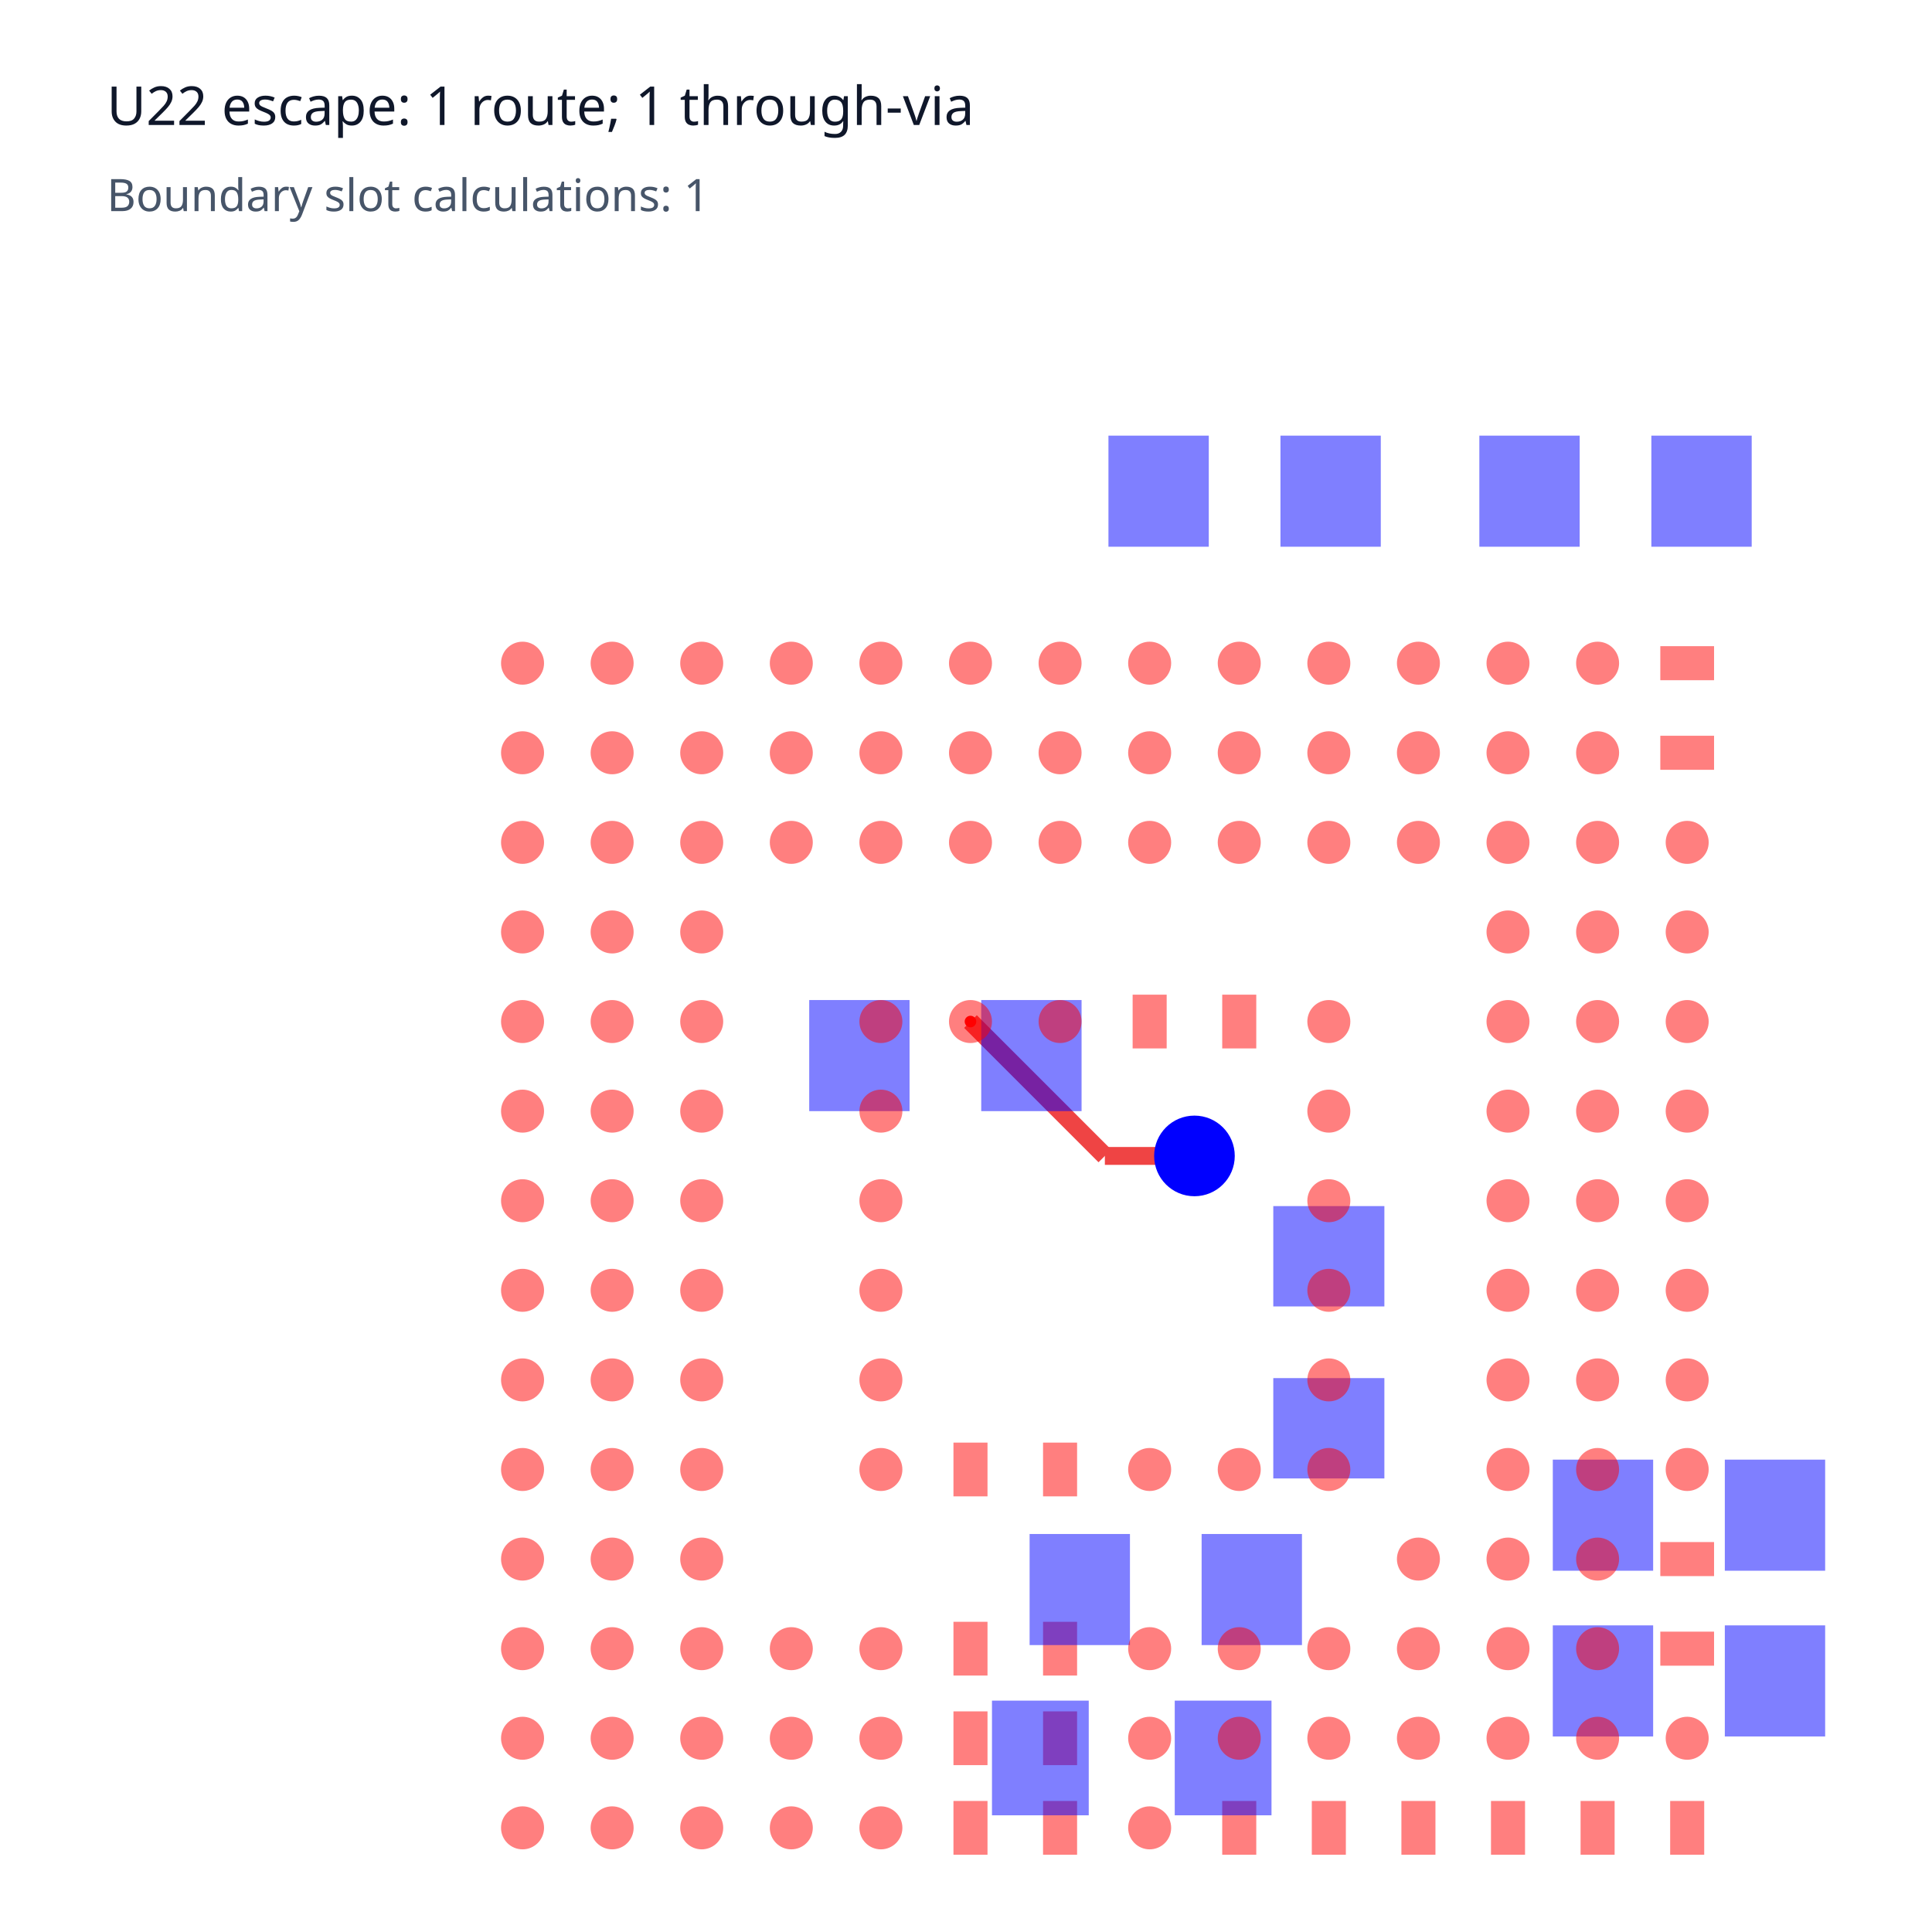
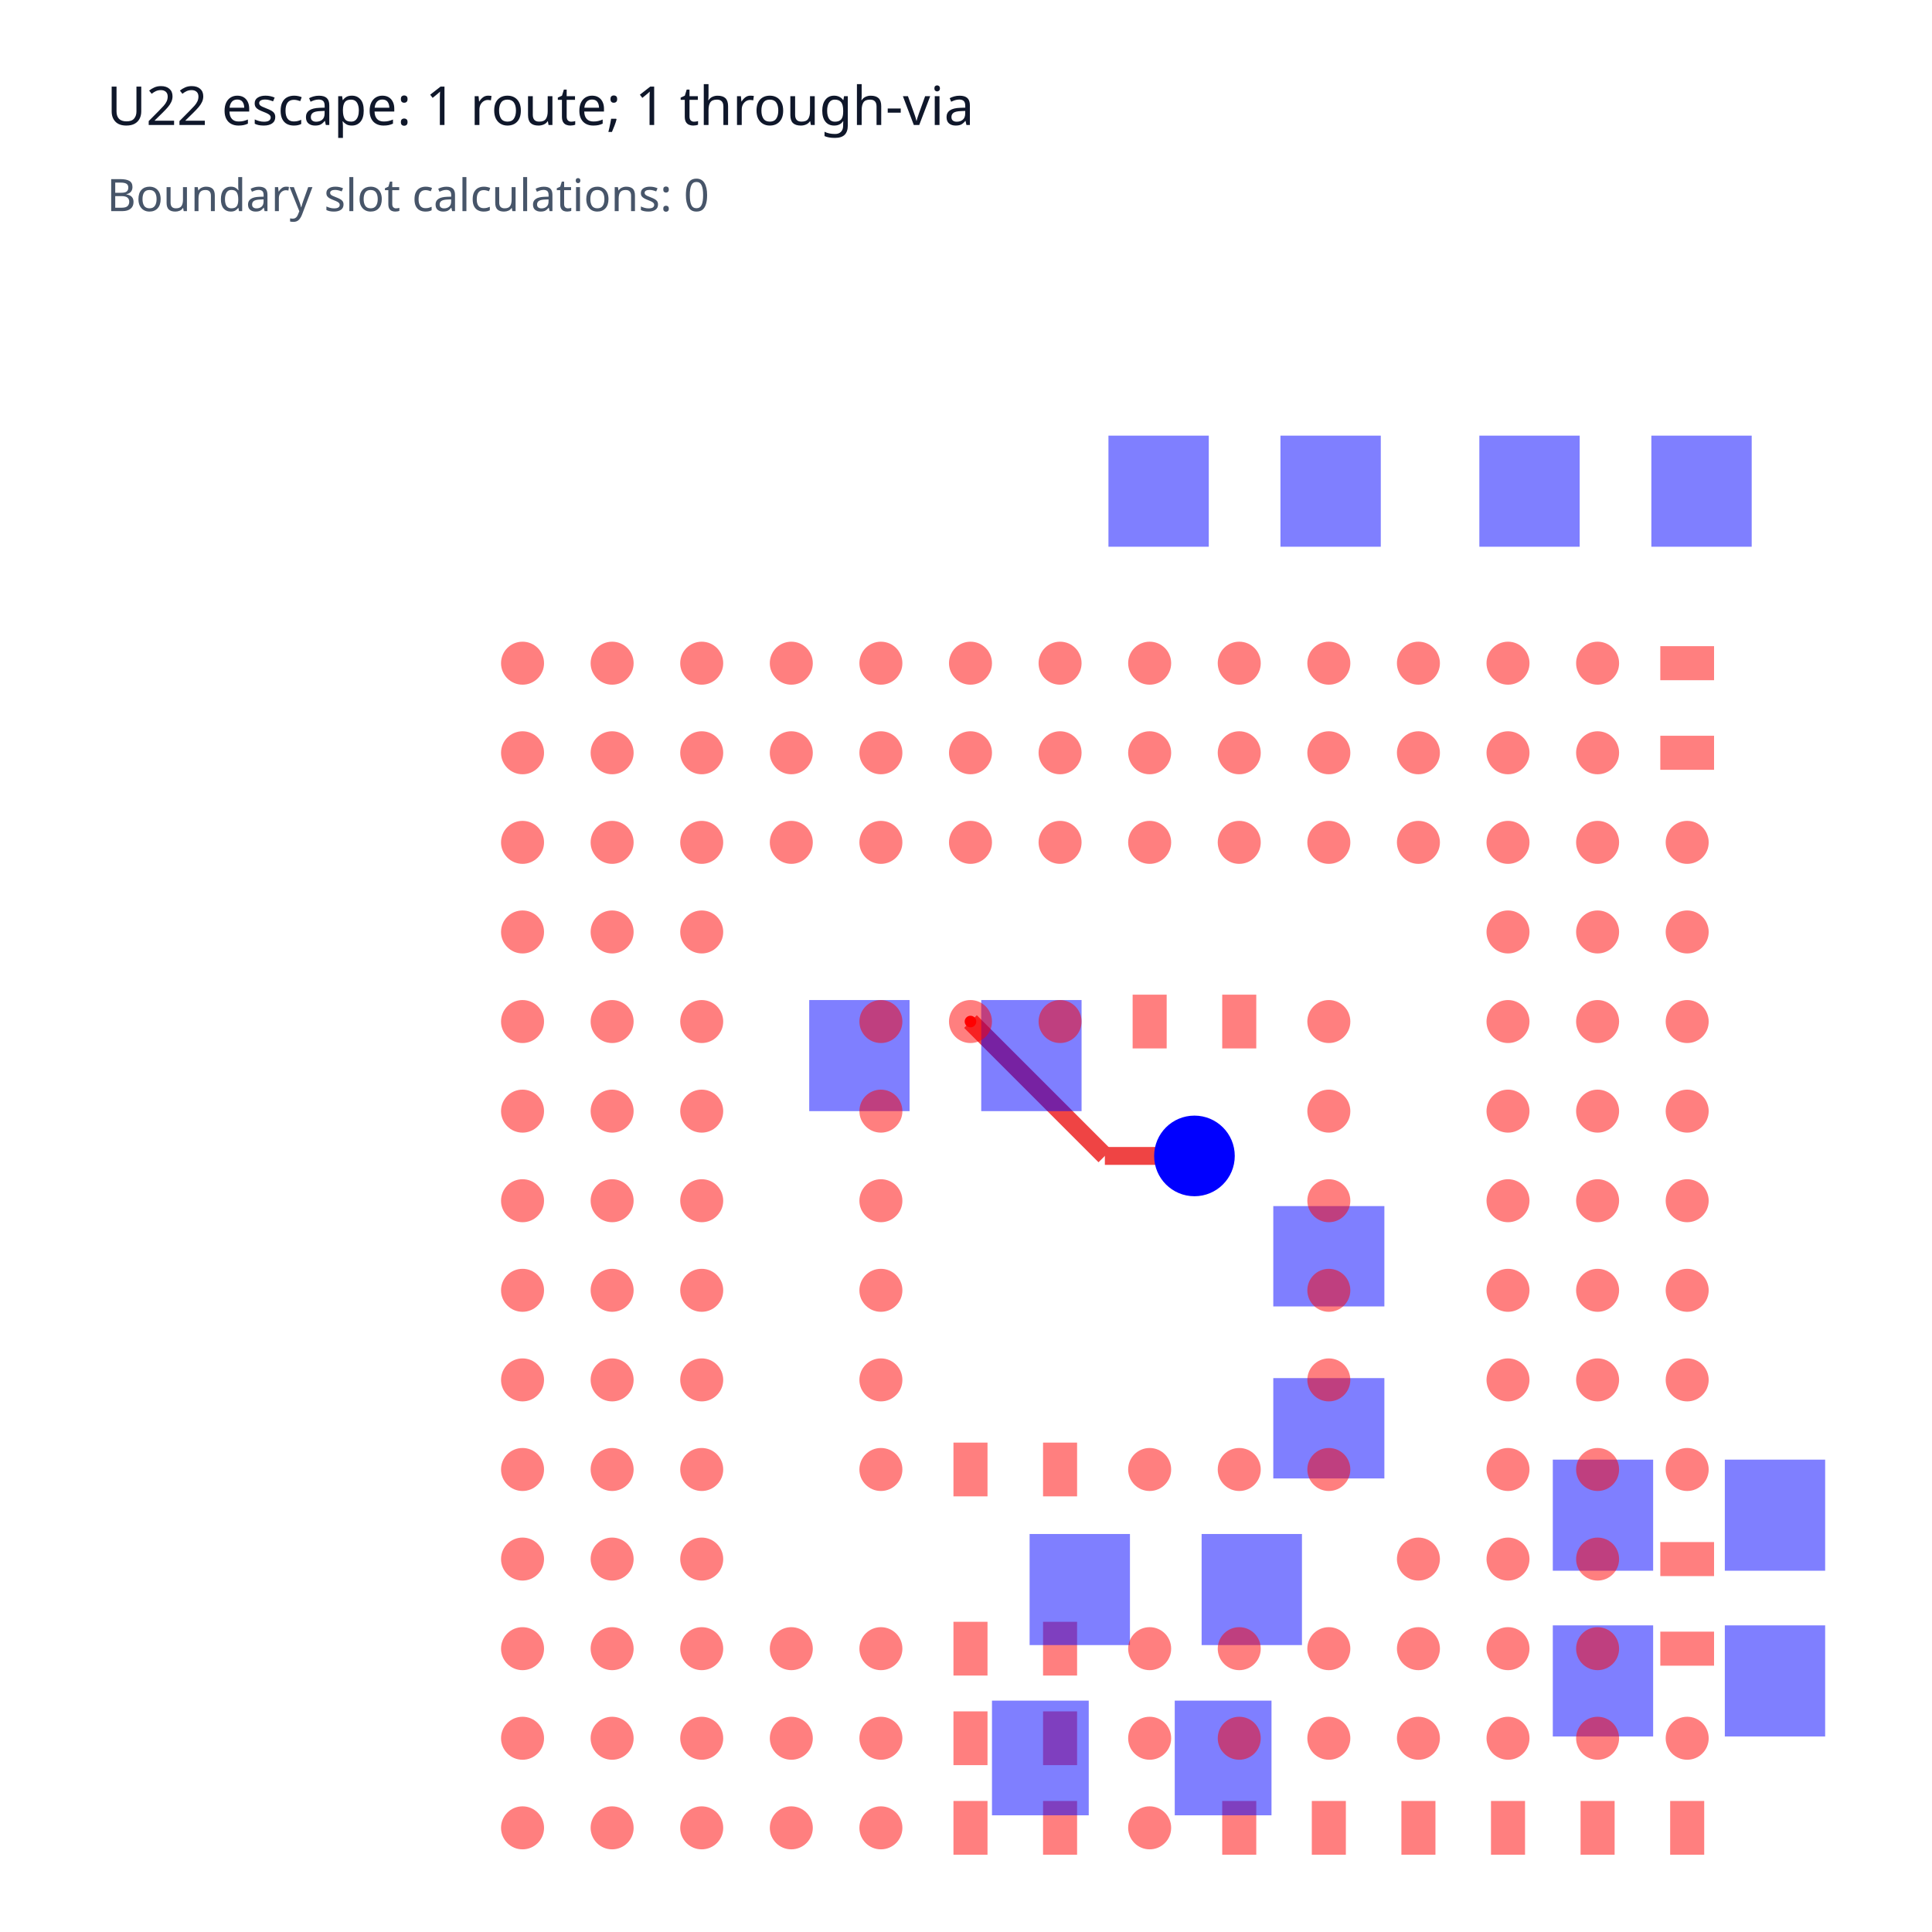
<svg xmlns="http://www.w3.org/2000/svg" width="1000" height="1000" viewBox="0 0 1000 1000">
  <rect width="100%" height="100%" fill="white" />
  <g>
    <polyline data-points="0.48999999999875865,15.829999999999984 1.2399999999987585,15.079999999999984" data-type="line" data-label="" points="502.319,528.75 571.875,598.306" fill="none" stroke="#ef4444" stroke-linejoin="round" stroke-width="9.274" />
  </g>
  <g>
    <polyline data-points="1.2399999999987585,15.079999999999984 1.7399999999987577,15.079999999999984" data-type="line" data-label="" points="571.875,598.306 618.246,598.306" fill="none" stroke="#ef4444" stroke-linejoin="round" stroke-width="9.274" />
  </g>
  <g>
    <rect data-type="rect" data-label="top" data-x="4.4899999999987585" data-y="11.329999999999984" data-ccw-rotation-degrees="180" x="864.476" y="932.177" width="17.621" height="27.823" fill="rgba(255,0,0,0.5)" stroke="black" stroke-width="0.011" transform="rotate(180 873.2863 946.0887)" />
  </g>
  <g>
    <rect data-type="rect" data-label="top" data-x="3.989999999998758" data-y="11.329999999999984" data-ccw-rotation-degrees="180" x="818.105" y="932.177" width="17.621" height="27.823" fill="rgba(255,0,0,0.5)" stroke="black" stroke-width="0.011" transform="rotate(180 826.9153 946.0887)" />
  </g>
  <g>
    <rect data-type="rect" data-label="top" data-x="3.489999999998758" data-y="11.329999999999984" data-ccw-rotation-degrees="180" x="771.734" y="932.177" width="17.621" height="27.823" fill="rgba(255,0,0,0.5)" stroke="black" stroke-width="0.011" transform="rotate(180 780.5444 946.0887)" />
  </g>
  <g>
    <rect data-type="rect" data-label="top" data-x="2.989999999998758" data-y="11.329999999999984" data-ccw-rotation-degrees="180" x="725.363" y="932.177" width="17.621" height="27.823" fill="rgba(255,0,0,0.5)" stroke="black" stroke-width="0.011" transform="rotate(180 734.1734 946.0887)" />
  </g>
  <g>
    <rect data-type="rect" data-label="top" data-x="2.489999999998758" data-y="11.329999999999984" data-ccw-rotation-degrees="180" x="678.992" y="932.177" width="17.621" height="27.823" fill="rgba(255,0,0,0.5)" stroke="black" stroke-width="0.011" transform="rotate(180 687.8024 946.0887)" />
  </g>
  <g>
    <rect data-type="rect" data-label="top" data-x="1.989999999998758" data-y="11.329999999999984" data-ccw-rotation-degrees="180" x="632.621" y="932.177" width="17.621" height="27.823" fill="rgba(255,0,0,0.5)" stroke="black" stroke-width="0.011" transform="rotate(180 641.4315 946.0887)" />
  </g>
  <g>
    <rect data-type="rect" data-label="top" data-x="0.9899999999987581" data-y="11.329999999999984" data-ccw-rotation-degrees="180" x="539.879" y="932.177" width="17.621" height="27.823" fill="rgba(255,0,0,0.5)" stroke="black" stroke-width="0.011" transform="rotate(180 548.6895 946.0887)" />
  </g>
  <g>
    <rect data-type="rect" data-label="top" data-x="0.4899999999987581" data-y="11.329999999999984" data-ccw-rotation-degrees="180" x="493.508" y="932.177" width="17.621" height="27.823" fill="rgba(255,0,0,0.5)" stroke="black" stroke-width="0.011" transform="rotate(180 502.3185 946.0887)" />
  </g>
  <g>
    <rect data-type="rect" data-label="top" data-x="0.9899999999987582" data-y="11.829999999999984" data-ccw-rotation-degrees="180" x="539.879" y="885.806" width="17.621" height="27.823" fill="rgba(255,0,0,0.5)" stroke="black" stroke-width="0.011" transform="rotate(180 548.6895 899.7177)" />
  </g>
  <g>
    <rect data-type="rect" data-label="top" data-x="0.4899999999987582" data-y="11.829999999999984" data-ccw-rotation-degrees="180" x="493.508" y="885.806" width="17.621" height="27.823" fill="rgba(255,0,0,0.5)" stroke="black" stroke-width="0.011" transform="rotate(180 502.3185 899.7177)" />
  </g>
  <g>
    <rect data-type="rect" data-label="top" data-x="4.4899999999987585" data-y="12.329999999999984" data-ccw-rotation-degrees="180" x="859.375" y="844.536" width="27.823" height="17.621" fill="rgba(255,0,0,0.5)" stroke="black" stroke-width="0.011" transform="rotate(180 873.2863 853.3468)" />
  </g>
  <g>
    <rect data-type="rect" data-label="top" data-x="0.9899999999987583" data-y="12.329999999999984" data-ccw-rotation-degrees="180" x="539.879" y="839.435" width="17.621" height="27.823" fill="rgba(255,0,0,0.5)" stroke="black" stroke-width="0.011" transform="rotate(180 548.6895 853.3468)" />
  </g>
  <g>
    <rect data-type="rect" data-label="top" data-x="0.4899999999987583" data-y="12.329999999999984" data-ccw-rotation-degrees="180" x="493.508" y="839.435" width="17.621" height="27.823" fill="rgba(255,0,0,0.5)" stroke="black" stroke-width="0.011" transform="rotate(180 502.3185 853.3468)" />
  </g>
  <g>
    <rect data-type="rect" data-label="top" data-x="4.4899999999987585" data-y="12.829999999999984" data-ccw-rotation-degrees="180" x="859.375" y="798.165" width="27.823" height="17.621" fill="rgba(255,0,0,0.5)" stroke="black" stroke-width="0.011" transform="rotate(180 873.2863 806.9758)" />
  </g>
  <g>
    <rect data-type="rect" data-label="top" data-x="0.9899999999987583" data-y="13.329999999999984" data-ccw-rotation-degrees="180" x="539.879" y="746.694" width="17.621" height="27.823" fill="rgba(255,0,0,0.5)" stroke="black" stroke-width="0.011" transform="rotate(180 548.6895 760.6048)" />
  </g>
  <g>
    <rect data-type="rect" data-label="top" data-x="0.48999999999875843" data-y="13.329999999999984" data-ccw-rotation-degrees="180" x="493.508" y="746.694" width="17.621" height="27.823" fill="rgba(255,0,0,0.5)" stroke="black" stroke-width="0.011" transform="rotate(180 502.3185 760.6048)" />
  </g>
  <g>
    <rect data-type="rect" data-label="top" data-x="1.9899999999987585" data-y="15.829999999999984" data-ccw-rotation-degrees="180" x="632.621" y="514.839" width="17.621" height="27.823" fill="rgba(255,0,0,0.5)" stroke="black" stroke-width="0.011" transform="rotate(180 641.4315 528.75)" />
  </g>
  <g>
    <rect data-type="rect" data-label="top" data-x="1.4899999999987588" data-y="15.829999999999984" data-ccw-rotation-degrees="180" x="586.25" y="514.839" width="17.621" height="27.823" fill="rgba(255,0,0,0.5)" stroke="black" stroke-width="0.011" transform="rotate(180 595.0605 528.75)" />
  </g>
  <g>
    <rect data-type="rect" data-label="top" data-x="4.4899999999987585" data-y="17.329999999999984" data-ccw-rotation-degrees="180" x="859.375" y="380.827" width="27.823" height="17.621" fill="rgba(255,0,0,0.5)" stroke="black" stroke-width="0.011" transform="rotate(180 873.2863 389.6371)" />
  </g>
  <g>
    <rect data-type="rect" data-label="top" data-x="4.4899999999987585" data-y="17.829999999999984" data-ccw-rotation-degrees="180" x="859.375" y="334.456" width="27.823" height="17.621" fill="rgba(255,0,0,0.5)" stroke="black" stroke-width="0.011" transform="rotate(180 873.2863 343.2661)" />
  </g>
  <g>
    <rect data-type="rect" data-label="bottom" data-x="2.4899999999987585" data-y="14.519999999999992" x="659.052" y="624.274" width="57.5" height="51.935" fill="rgba(0,0,255,0.5)" stroke="black" stroke-width="0.011" />
  </g>
  <g>
    <rect data-type="rect" data-label="bottom source_trace_0" data-x="2.4899999999987585" data-y="13.559999999999992" x="659.052" y="713.306" width="57.5" height="51.935" fill="rgba(0,0,255,0.5)" stroke="black" stroke-width="0.011" />
  </g>
  <g>
    <rect data-type="rect" data-label="bottom" data-x="4.97999999999875" data-y="13.074999999999989" x="892.762" y="755.504" width="51.935" height="57.5" fill="rgba(0,0,255,0.5)" stroke="black" stroke-width="0.011" />
  </g>
  <g>
    <rect data-type="rect" data-label="bottom" data-x="4.019999999998749" data-y="13.074999999999989" x="803.73" y="755.504" width="51.935" height="57.5" fill="rgba(0,0,255,0.5)" stroke="black" stroke-width="0.011" />
  </g>
  <g>
    <rect data-type="rect" data-label="bottom" data-x="4.569999999998753" data-y="18.789999999999992" x="854.738" y="225.484" width="51.935" height="57.5" fill="rgba(0,0,255,0.5)" stroke="black" stroke-width="0.011" />
  </g>
  <g>
    <rect data-type="rect" data-label="bottom source_trace_0" data-x="3.609999999998753" data-y="18.789999999999992" x="765.706" y="225.484" width="51.935" height="57.5" fill="rgba(0,0,255,0.5)" stroke="black" stroke-width="0.011" />
  </g>
  <g>
    <rect data-type="rect" data-label="bottom source_trace_0" data-x="0.8799999999987642" data-y="11.719999999999985" x="513.448" y="880.242" width="50.081" height="59.355" fill="rgba(0,0,255,0.5)" stroke="black" stroke-width="0.011" />
  </g>
  <g>
    <rect data-type="rect" data-label="bottom" data-x="1.8999999999987642" data-y="11.719999999999985" x="608.044" y="880.242" width="50.081" height="59.355" fill="rgba(0,0,255,0.5)" stroke="black" stroke-width="0.011" />
  </g>
  <g>
    <rect data-type="rect" data-label="bottom" data-x="1.5399999999987597" data-y="18.789999999999992" x="573.73" y="225.484" width="51.935" height="57.5" fill="rgba(0,0,255,0.5)" stroke="black" stroke-width="0.011" />
  </g>
  <g>
    <rect data-type="rect" data-label="bottom source_trace_0" data-x="2.4999999999987597" data-y="18.789999999999992" x="662.762" y="225.484" width="51.935" height="57.5" fill="rgba(0,0,255,0.5)" stroke="black" stroke-width="0.011" />
  </g>
  <g>
    <rect data-type="rect" data-label="bottom source_trace_0" data-x="1.099999999998762" data-y="12.659999999999982" x="532.923" y="793.992" width="51.935" height="57.5" fill="rgba(0,0,255,0.5)" stroke="black" stroke-width="0.011" />
  </g>
  <g>
    <rect data-type="rect" data-label="bottom" data-x="2.059999999998762" data-y="12.659999999999982" x="621.956" y="793.992" width="51.935" height="57.5" fill="rgba(0,0,255,0.5)" stroke="black" stroke-width="0.011" />
  </g>
  <g>
    <rect data-type="rect" data-label="bottom" data-x="4.019999999998749" data-y="12.149999999999991" x="803.73" y="841.29" width="51.935" height="57.5" fill="rgba(0,0,255,0.5)" stroke="black" stroke-width="0.011" />
  </g>
  <g>
    <rect data-type="rect" data-label="bottom" data-x="4.97999999999875" data-y="12.149999999999991" x="892.762" y="841.29" width="51.935" height="57.5" fill="rgba(0,0,255,0.5)" stroke="black" stroke-width="0.011" />
  </g>
  <g>
    <rect data-type="rect" data-label="bottom source_trace_0" data-x="-0.13000000000125622" data-y="15.639999999999986" x="418.851" y="517.621" width="51.935" height="57.5" fill="rgba(0,0,255,0.5)" stroke="black" stroke-width="0.011" />
  </g>
  <g>
    <rect data-type="rect" data-label="bottom" data-x="0.8299999999987437" data-y="15.639999999999986" x="507.883" y="517.621" width="51.935" height="57.5" fill="rgba(0,0,255,0.5)" stroke="black" stroke-width="0.011" />
  </g>
  <circle data-type="circle" data-label="" data-x="1.7399999999987577" data-y="15.079999999999984" cx="618.246" cy="598.306" r="20.867" fill="blue" stroke="none" stroke-width="0.011" />
  <circle data-type="circle" data-label="" data-x="1.489999999998758" data-y="11.329999999999984" cx="595.06" cy="946.089" r="11.129" fill="rgba(255,0,0,0.5)" stroke="black" stroke-width="0.011" />
  <circle data-type="circle" data-label="" data-x="-0.010000000001241904" data-y="11.329999999999984" cx="455.948" cy="946.089" r="11.129" fill="rgba(255,0,0,0.5)" stroke="black" stroke-width="0.011" />
  <circle data-type="circle" data-label="" data-x="-0.5100000000012419" data-y="11.329999999999984" cx="409.577" cy="946.089" r="11.129" fill="rgba(255,0,0,0.5)" stroke="black" stroke-width="0.011" />
  <circle data-type="circle" data-label="" data-x="-1.010000000001242" data-y="11.329999999999984" cx="363.206" cy="946.089" r="11.129" fill="rgba(255,0,0,0.5)" stroke="black" stroke-width="0.011" />
  <circle data-type="circle" data-label="" data-x="-1.510000000001242" data-y="11.329999999999984" cx="316.835" cy="946.089" r="11.129" fill="rgba(255,0,0,0.5)" stroke="black" stroke-width="0.011" />
  <circle data-type="circle" data-label="" data-x="-2.010000000001242" data-y="11.329999999999984" cx="270.464" cy="946.089" r="11.129" fill="rgba(255,0,0,0.5)" stroke="black" stroke-width="0.011" />
  <circle data-type="circle" data-label="" data-x="4.4899999999987585" data-y="11.829999999999984" cx="873.286" cy="899.718" r="11.129" fill="rgba(255,0,0,0.5)" stroke="black" stroke-width="0.011" />
  <circle data-type="circle" data-label="" data-x="3.989999999998758" data-y="11.829999999999984" cx="826.915" cy="899.718" r="11.129" fill="rgba(255,0,0,0.5)" stroke="black" stroke-width="0.011" />
  <circle data-type="circle" data-label="" data-x="3.489999999998758" data-y="11.829999999999984" cx="780.544" cy="899.718" r="11.129" fill="rgba(255,0,0,0.5)" stroke="black" stroke-width="0.011" />
  <circle data-type="circle" data-label="" data-x="2.989999999998758" data-y="11.829999999999984" cx="734.173" cy="899.718" r="11.129" fill="rgba(255,0,0,0.5)" stroke="black" stroke-width="0.011" />
  <circle data-type="circle" data-label="" data-x="2.489999999998758" data-y="11.829999999999984" cx="687.802" cy="899.718" r="11.129" fill="rgba(255,0,0,0.5)" stroke="black" stroke-width="0.011" />
  <circle data-type="circle" data-label="" data-x="1.989999999998758" data-y="11.829999999999984" cx="641.431" cy="899.718" r="11.129" fill="rgba(255,0,0,0.5)" stroke="black" stroke-width="0.011" />
  <circle data-type="circle" data-label="" data-x="1.489999999998758" data-y="11.829999999999984" cx="595.06" cy="899.718" r="11.129" fill="rgba(255,0,0,0.5)" stroke="black" stroke-width="0.011" />
  <circle data-type="circle" data-label="" data-x="-0.010000000001241904" data-y="11.829999999999984" cx="455.948" cy="899.718" r="11.129" fill="rgba(255,0,0,0.5)" stroke="black" stroke-width="0.011" />
  <circle data-type="circle" data-label="" data-x="-0.5100000000012419" data-y="11.829999999999984" cx="409.577" cy="899.718" r="11.129" fill="rgba(255,0,0,0.5)" stroke="black" stroke-width="0.011" />
  <circle data-type="circle" data-label="" data-x="-1.010000000001242" data-y="11.829999999999984" cx="363.206" cy="899.718" r="11.129" fill="rgba(255,0,0,0.5)" stroke="black" stroke-width="0.011" />
  <circle data-type="circle" data-label="" data-x="-1.510000000001242" data-y="11.829999999999984" cx="316.835" cy="899.718" r="11.129" fill="rgba(255,0,0,0.5)" stroke="black" stroke-width="0.011" />
  <circle data-type="circle" data-label="" data-x="-2.010000000001242" data-y="11.829999999999984" cx="270.464" cy="899.718" r="11.129" fill="rgba(255,0,0,0.5)" stroke="black" stroke-width="0.011" />
  <circle data-type="circle" data-label="" data-x="3.989999999998758" data-y="12.329999999999984" cx="826.915" cy="853.347" r="11.129" fill="rgba(255,0,0,0.5)" stroke="black" stroke-width="0.011" />
  <circle data-type="circle" data-label="" data-x="3.489999999998758" data-y="12.329999999999984" cx="780.544" cy="853.347" r="11.129" fill="rgba(255,0,0,0.5)" stroke="black" stroke-width="0.011" />
  <circle data-type="circle" data-label="" data-x="2.9899999999987585" data-y="12.329999999999984" cx="734.173" cy="853.347" r="11.129" fill="rgba(255,0,0,0.5)" stroke="black" stroke-width="0.011" />
  <circle data-type="circle" data-label="" data-x="2.4899999999987585" data-y="12.329999999999984" cx="687.802" cy="853.347" r="11.129" fill="rgba(255,0,0,0.5)" stroke="black" stroke-width="0.011" />
  <circle data-type="circle" data-label="" data-x="1.9899999999987583" data-y="12.329999999999984" cx="641.431" cy="853.347" r="11.129" fill="rgba(255,0,0,0.5)" stroke="black" stroke-width="0.011" />
  <circle data-type="circle" data-label="" data-x="1.4899999999987583" data-y="12.329999999999984" cx="595.06" cy="853.347" r="11.129" fill="rgba(255,0,0,0.5)" stroke="black" stroke-width="0.011" />
  <circle data-type="circle" data-label="" data-x="-0.010000000001241682" data-y="12.329999999999984" cx="455.948" cy="853.347" r="11.129" fill="rgba(255,0,0,0.5)" stroke="black" stroke-width="0.011" />
  <circle data-type="circle" data-label="" data-x="-0.5100000000012417" data-y="12.329999999999984" cx="409.577" cy="853.347" r="11.129" fill="rgba(255,0,0,0.5)" stroke="black" stroke-width="0.011" />
  <circle data-type="circle" data-label="" data-x="-1.010000000001242" data-y="12.329999999999984" cx="363.206" cy="853.347" r="11.129" fill="rgba(255,0,0,0.5)" stroke="black" stroke-width="0.011" />
  <circle data-type="circle" data-label="" data-x="-1.510000000001242" data-y="12.329999999999984" cx="316.835" cy="853.347" r="11.129" fill="rgba(255,0,0,0.5)" stroke="black" stroke-width="0.011" />
  <circle data-type="circle" data-label="" data-x="-2.010000000001242" data-y="12.329999999999984" cx="270.464" cy="853.347" r="11.129" fill="rgba(255,0,0,0.5)" stroke="black" stroke-width="0.011" />
  <circle data-type="circle" data-label="" data-x="3.9899999999987585" data-y="12.829999999999984" cx="826.915" cy="806.976" r="11.129" fill="rgba(255,0,0,0.5)" stroke="black" stroke-width="0.011" />
  <circle data-type="circle" data-label="" data-x="3.4899999999987585" data-y="12.829999999999984" cx="780.544" cy="806.976" r="11.129" fill="rgba(255,0,0,0.5)" stroke="black" stroke-width="0.011" />
  <circle data-type="circle" data-label="" data-x="2.9899999999987585" data-y="12.829999999999984" cx="734.173" cy="806.976" r="11.129" fill="rgba(255,0,0,0.5)" stroke="black" stroke-width="0.011" />
  <circle data-type="circle" data-label="" data-x="-1.0100000000012415" data-y="12.829999999999984" cx="363.206" cy="806.976" r="11.129" fill="rgba(255,0,0,0.5)" stroke="black" stroke-width="0.011" />
  <circle data-type="circle" data-label="" data-x="-1.5100000000012415" data-y="12.829999999999984" cx="316.835" cy="806.976" r="11.129" fill="rgba(255,0,0,0.5)" stroke="black" stroke-width="0.011" />
  <circle data-type="circle" data-label="" data-x="-2.0100000000012415" data-y="12.829999999999984" cx="270.464" cy="806.976" r="11.129" fill="rgba(255,0,0,0.5)" stroke="black" stroke-width="0.011" />
  <circle data-type="circle" data-label="" data-x="4.4899999999987585" data-y="13.329999999999984" cx="873.286" cy="760.605" r="11.129" fill="rgba(255,0,0,0.5)" stroke="black" stroke-width="0.011" />
  <circle data-type="circle" data-label="" data-x="3.9899999999987585" data-y="13.329999999999984" cx="826.915" cy="760.605" r="11.129" fill="rgba(255,0,0,0.5)" stroke="black" stroke-width="0.011" />
  <circle data-type="circle" data-label="" data-x="3.4899999999987585" data-y="13.329999999999984" cx="780.544" cy="760.605" r="11.129" fill="rgba(255,0,0,0.5)" stroke="black" stroke-width="0.011" />
  <circle data-type="circle" data-label="" data-x="2.4899999999987585" data-y="13.329999999999984" cx="687.802" cy="760.605" r="11.129" fill="rgba(255,0,0,0.5)" stroke="black" stroke-width="0.011" />
  <circle data-type="circle" data-label="" data-x="1.9899999999987585" data-y="13.329999999999984" cx="641.431" cy="760.605" r="11.129" fill="rgba(255,0,0,0.5)" stroke="black" stroke-width="0.011" />
  <circle data-type="circle" data-label="" data-x="1.4899999999987583" data-y="13.329999999999984" cx="595.06" cy="760.605" r="11.129" fill="rgba(255,0,0,0.5)" stroke="black" stroke-width="0.011" />
  <circle data-type="circle" data-label="" data-x="-0.010000000001241682" data-y="13.329999999999984" cx="455.948" cy="760.605" r="11.129" fill="rgba(255,0,0,0.5)" stroke="black" stroke-width="0.011" />
  <circle data-type="circle" data-label="" data-x="-1.0100000000012415" data-y="13.329999999999984" cx="363.206" cy="760.605" r="11.129" fill="rgba(255,0,0,0.5)" stroke="black" stroke-width="0.011" />
  <circle data-type="circle" data-label="" data-x="-1.5100000000012415" data-y="13.329999999999984" cx="316.835" cy="760.605" r="11.129" fill="rgba(255,0,0,0.5)" stroke="black" stroke-width="0.011" />
  <circle data-type="circle" data-label="" data-x="-2.0100000000012415" data-y="13.329999999999984" cx="270.464" cy="760.605" r="11.129" fill="rgba(255,0,0,0.5)" stroke="black" stroke-width="0.011" />
  <circle data-type="circle" data-label="" data-x="4.4899999999987585" data-y="13.829999999999984" cx="873.286" cy="714.234" r="11.129" fill="rgba(255,0,0,0.5)" stroke="black" stroke-width="0.011" />
  <circle data-type="circle" data-label="" data-x="3.9899999999987585" data-y="13.829999999999984" cx="826.915" cy="714.234" r="11.129" fill="rgba(255,0,0,0.5)" stroke="black" stroke-width="0.011" />
  <circle data-type="circle" data-label="" data-x="3.4899999999987585" data-y="13.829999999999984" cx="780.544" cy="714.234" r="11.129" fill="rgba(255,0,0,0.5)" stroke="black" stroke-width="0.011" />
  <circle data-type="circle" data-label="" data-x="2.4899999999987585" data-y="13.829999999999984" cx="687.802" cy="714.234" r="11.129" fill="rgba(255,0,0,0.5)" stroke="black" stroke-width="0.011" />
  <circle data-type="circle" data-label="" data-x="-0.01000000000124146" data-y="13.829999999999984" cx="455.948" cy="714.234" r="11.129" fill="rgba(255,0,0,0.5)" stroke="black" stroke-width="0.011" />
  <circle data-type="circle" data-label="" data-x="-1.0100000000012415" data-y="13.829999999999984" cx="363.206" cy="714.234" r="11.129" fill="rgba(255,0,0,0.5)" stroke="black" stroke-width="0.011" />
  <circle data-type="circle" data-label="" data-x="-1.5100000000012415" data-y="13.829999999999984" cx="316.835" cy="714.234" r="11.129" fill="rgba(255,0,0,0.5)" stroke="black" stroke-width="0.011" />
  <circle data-type="circle" data-label="" data-x="-2.0100000000012415" data-y="13.829999999999984" cx="270.464" cy="714.234" r="11.129" fill="rgba(255,0,0,0.5)" stroke="black" stroke-width="0.011" />
  <circle data-type="circle" data-label="" data-x="4.4899999999987585" data-y="14.329999999999984" cx="873.286" cy="667.863" r="11.129" fill="rgba(255,0,0,0.5)" stroke="black" stroke-width="0.011" />
  <circle data-type="circle" data-label="" data-x="3.9899999999987585" data-y="14.329999999999984" cx="826.915" cy="667.863" r="11.129" fill="rgba(255,0,0,0.5)" stroke="black" stroke-width="0.011" />
  <circle data-type="circle" data-label="" data-x="3.4899999999987585" data-y="14.329999999999984" cx="780.544" cy="667.863" r="11.129" fill="rgba(255,0,0,0.5)" stroke="black" stroke-width="0.011" />
  <circle data-type="circle" data-label="" data-x="2.4899999999987585" data-y="14.329999999999984" cx="687.802" cy="667.863" r="11.129" fill="rgba(255,0,0,0.5)" stroke="black" stroke-width="0.011" />
  <circle data-type="circle" data-label="" data-x="-0.01000000000124146" data-y="14.329999999999984" cx="455.948" cy="667.863" r="11.129" fill="rgba(255,0,0,0.5)" stroke="black" stroke-width="0.011" />
  <circle data-type="circle" data-label="" data-x="-1.0100000000012415" data-y="14.329999999999984" cx="363.206" cy="667.863" r="11.129" fill="rgba(255,0,0,0.5)" stroke="black" stroke-width="0.011" />
  <circle data-type="circle" data-label="" data-x="-1.5100000000012415" data-y="14.329999999999984" cx="316.835" cy="667.863" r="11.129" fill="rgba(255,0,0,0.5)" stroke="black" stroke-width="0.011" />
  <circle data-type="circle" data-label="" data-x="-2.0100000000012415" data-y="14.329999999999984" cx="270.464" cy="667.863" r="11.129" fill="rgba(255,0,0,0.5)" stroke="black" stroke-width="0.011" />
  <circle data-type="circle" data-label="" data-x="4.4899999999987585" data-y="14.829999999999984" cx="873.286" cy="621.492" r="11.129" fill="rgba(255,0,0,0.5)" stroke="black" stroke-width="0.011" />
  <circle data-type="circle" data-label="" data-x="3.9899999999987585" data-y="14.829999999999984" cx="826.915" cy="621.492" r="11.129" fill="rgba(255,0,0,0.5)" stroke="black" stroke-width="0.011" />
  <circle data-type="circle" data-label="" data-x="3.4899999999987585" data-y="14.829999999999984" cx="780.544" cy="621.492" r="11.129" fill="rgba(255,0,0,0.5)" stroke="black" stroke-width="0.011" />
  <circle data-type="circle" data-label="" data-x="2.4899999999987585" data-y="14.829999999999984" cx="687.802" cy="621.492" r="11.129" fill="rgba(255,0,0,0.5)" stroke="black" stroke-width="0.011" />
  <circle data-type="circle" data-label="" data-x="-0.01000000000124146" data-y="14.829999999999984" cx="455.948" cy="621.492" r="11.129" fill="rgba(255,0,0,0.5)" stroke="black" stroke-width="0.011" />
  <circle data-type="circle" data-label="" data-x="-1.0100000000012415" data-y="14.829999999999984" cx="363.206" cy="621.492" r="11.129" fill="rgba(255,0,0,0.5)" stroke="black" stroke-width="0.011" />
  <circle data-type="circle" data-label="" data-x="-1.5100000000012415" data-y="14.829999999999984" cx="316.835" cy="621.492" r="11.129" fill="rgba(255,0,0,0.5)" stroke="black" stroke-width="0.011" />
  <circle data-type="circle" data-label="" data-x="-2.0100000000012415" data-y="14.829999999999984" cx="270.464" cy="621.492" r="11.129" fill="rgba(255,0,0,0.5)" stroke="black" stroke-width="0.011" />
  <circle data-type="circle" data-label="" data-x="4.4899999999987585" data-y="15.329999999999984" cx="873.286" cy="575.121" r="11.129" fill="rgba(255,0,0,0.5)" stroke="black" stroke-width="0.011" />
  <circle data-type="circle" data-label="" data-x="3.9899999999987585" data-y="15.329999999999984" cx="826.915" cy="575.121" r="11.129" fill="rgba(255,0,0,0.5)" stroke="black" stroke-width="0.011" />
  <circle data-type="circle" data-label="" data-x="3.4899999999987585" data-y="15.329999999999984" cx="780.544" cy="575.121" r="11.129" fill="rgba(255,0,0,0.5)" stroke="black" stroke-width="0.011" />
  <circle data-type="circle" data-label="" data-x="2.4899999999987585" data-y="15.329999999999984" cx="687.802" cy="575.121" r="11.129" fill="rgba(255,0,0,0.5)" stroke="black" stroke-width="0.011" />
  <circle data-type="circle" data-label="" data-x="-0.01000000000124146" data-y="15.329999999999984" cx="455.948" cy="575.121" r="11.129" fill="rgba(255,0,0,0.5)" stroke="black" stroke-width="0.011" />
  <circle data-type="circle" data-label="" data-x="-1.0100000000012415" data-y="15.329999999999984" cx="363.206" cy="575.121" r="11.129" fill="rgba(255,0,0,0.5)" stroke="black" stroke-width="0.011" />
  <circle data-type="circle" data-label="" data-x="-1.5100000000012415" data-y="15.329999999999984" cx="316.835" cy="575.121" r="11.129" fill="rgba(255,0,0,0.5)" stroke="black" stroke-width="0.011" />
  <circle data-type="circle" data-label="" data-x="-2.0100000000012415" data-y="15.329999999999984" cx="270.464" cy="575.121" r="11.129" fill="rgba(255,0,0,0.5)" stroke="black" stroke-width="0.011" />
  <circle data-type="circle" data-label="" data-x="4.4899999999987585" data-y="15.829999999999984" cx="873.286" cy="528.75" r="11.129" fill="rgba(255,0,0,0.5)" stroke="black" stroke-width="0.011" />
  <circle data-type="circle" data-label="" data-x="3.9899999999987585" data-y="15.829999999999984" cx="826.915" cy="528.75" r="11.129" fill="rgba(255,0,0,0.5)" stroke="black" stroke-width="0.011" />
  <circle data-type="circle" data-label="" data-x="3.4899999999987585" data-y="15.829999999999984" cx="780.544" cy="528.75" r="11.129" fill="rgba(255,0,0,0.5)" stroke="black" stroke-width="0.011" />
  <circle data-type="circle" data-label="" data-x="2.4899999999987585" data-y="15.829999999999984" cx="687.802" cy="528.75" r="11.129" fill="rgba(255,0,0,0.5)" stroke="black" stroke-width="0.011" />
  <circle data-type="circle" data-label="" data-x="0.9899999999987588" data-y="15.829999999999984" cx="548.69" cy="528.75" r="11.129" fill="rgba(255,0,0,0.5)" stroke="black" stroke-width="0.011" />
  <circle data-type="circle" data-label="" data-x="0.48999999999875865" data-y="15.829999999999984" cx="502.319" cy="528.75" r="11.129" fill="rgba(255,0,0,0.5)" stroke="black" stroke-width="0.011" />
  <circle data-type="circle" data-label="" data-x="-0.010000000001241238" data-y="15.829999999999984" cx="455.948" cy="528.75" r="11.129" fill="rgba(255,0,0,0.5)" stroke="black" stroke-width="0.011" />
  <circle data-type="circle" data-label="" data-x="-1.0100000000012415" data-y="15.829999999999984" cx="363.206" cy="528.75" r="11.129" fill="rgba(255,0,0,0.5)" stroke="black" stroke-width="0.011" />
  <circle data-type="circle" data-label="" data-x="-1.5100000000012415" data-y="15.829999999999984" cx="316.835" cy="528.75" r="11.129" fill="rgba(255,0,0,0.5)" stroke="black" stroke-width="0.011" />
  <circle data-type="circle" data-label="" data-x="-2.0100000000012415" data-y="15.829999999999984" cx="270.464" cy="528.75" r="11.129" fill="rgba(255,0,0,0.5)" stroke="black" stroke-width="0.011" />
  <circle data-type="circle" data-label="" data-x="4.4899999999987585" data-y="16.329999999999984" cx="873.286" cy="482.379" r="11.129" fill="rgba(255,0,0,0.5)" stroke="black" stroke-width="0.011" />
  <circle data-type="circle" data-label="" data-x="3.9899999999987585" data-y="16.329999999999984" cx="826.915" cy="482.379" r="11.129" fill="rgba(255,0,0,0.5)" stroke="black" stroke-width="0.011" />
  <circle data-type="circle" data-label="" data-x="3.4899999999987585" data-y="16.329999999999984" cx="780.544" cy="482.379" r="11.129" fill="rgba(255,0,0,0.5)" stroke="black" stroke-width="0.011" />
  <circle data-type="circle" data-label="" data-x="-1.0100000000012415" data-y="16.329999999999984" cx="363.206" cy="482.379" r="11.129" fill="rgba(255,0,0,0.5)" stroke="black" stroke-width="0.011" />
  <circle data-type="circle" data-label="" data-x="-1.5100000000012415" data-y="16.329999999999984" cx="316.835" cy="482.379" r="11.129" fill="rgba(255,0,0,0.5)" stroke="black" stroke-width="0.011" />
  <circle data-type="circle" data-label="" data-x="-2.0100000000012415" data-y="16.329999999999984" cx="270.464" cy="482.379" r="11.129" fill="rgba(255,0,0,0.5)" stroke="black" stroke-width="0.011" />
  <circle data-type="circle" data-label="" data-x="4.4899999999987585" data-y="16.829999999999984" cx="873.286" cy="436.008" r="11.129" fill="rgba(255,0,0,0.5)" stroke="black" stroke-width="0.011" />
  <circle data-type="circle" data-label="" data-x="3.989999999998759" data-y="16.829999999999984" cx="826.915" cy="436.008" r="11.129" fill="rgba(255,0,0,0.5)" stroke="black" stroke-width="0.011" />
  <circle data-type="circle" data-label="" data-x="3.489999999998759" data-y="16.829999999999984" cx="780.544" cy="436.008" r="11.129" fill="rgba(255,0,0,0.5)" stroke="black" stroke-width="0.011" />
  <circle data-type="circle" data-label="" data-x="2.9899999999987585" data-y="16.829999999999984" cx="734.173" cy="436.008" r="11.129" fill="rgba(255,0,0,0.5)" stroke="black" stroke-width="0.011" />
  <circle data-type="circle" data-label="" data-x="2.4899999999987585" data-y="16.829999999999984" cx="687.802" cy="436.008" r="11.129" fill="rgba(255,0,0,0.5)" stroke="black" stroke-width="0.011" />
  <circle data-type="circle" data-label="" data-x="1.9899999999987588" data-y="16.829999999999984" cx="641.431" cy="436.008" r="11.129" fill="rgba(255,0,0,0.5)" stroke="black" stroke-width="0.011" />
  <circle data-type="circle" data-label="" data-x="1.4899999999987588" data-y="16.829999999999984" cx="595.06" cy="436.008" r="11.129" fill="rgba(255,0,0,0.5)" stroke="black" stroke-width="0.011" />
  <circle data-type="circle" data-label="" data-x="0.9899999999987588" data-y="16.829999999999984" cx="548.69" cy="436.008" r="11.129" fill="rgba(255,0,0,0.5)" stroke="black" stroke-width="0.011" />
  <circle data-type="circle" data-label="" data-x="0.48999999999875876" data-y="16.829999999999984" cx="502.319" cy="436.008" r="11.129" fill="rgba(255,0,0,0.5)" stroke="black" stroke-width="0.011" />
  <circle data-type="circle" data-label="" data-x="-0.010000000001241238" data-y="16.829999999999984" cx="455.948" cy="436.008" r="11.129" fill="rgba(255,0,0,0.5)" stroke="black" stroke-width="0.011" />
  <circle data-type="circle" data-label="" data-x="-0.5100000000012412" data-y="16.829999999999984" cx="409.577" cy="436.008" r="11.129" fill="rgba(255,0,0,0.5)" stroke="black" stroke-width="0.011" />
  <circle data-type="circle" data-label="" data-x="-1.010000000001241" data-y="16.829999999999984" cx="363.206" cy="436.008" r="11.129" fill="rgba(255,0,0,0.5)" stroke="black" stroke-width="0.011" />
  <circle data-type="circle" data-label="" data-x="-1.510000000001241" data-y="16.829999999999984" cx="316.835" cy="436.008" r="11.129" fill="rgba(255,0,0,0.5)" stroke="black" stroke-width="0.011" />
  <circle data-type="circle" data-label="" data-x="-2.010000000001241" data-y="16.829999999999984" cx="270.464" cy="436.008" r="11.129" fill="rgba(255,0,0,0.5)" stroke="black" stroke-width="0.011" />
  <circle data-type="circle" data-label="" data-x="3.989999999998759" data-y="17.329999999999984" cx="826.915" cy="389.637" r="11.129" fill="rgba(255,0,0,0.5)" stroke="black" stroke-width="0.011" />
  <circle data-type="circle" data-label="" data-x="3.489999999998759" data-y="17.329999999999984" cx="780.544" cy="389.637" r="11.129" fill="rgba(255,0,0,0.5)" stroke="black" stroke-width="0.011" />
  <circle data-type="circle" data-label="" data-x="2.989999999998759" data-y="17.329999999999984" cx="734.173" cy="389.637" r="11.129" fill="rgba(255,0,0,0.5)" stroke="black" stroke-width="0.011" />
  <circle data-type="circle" data-label="" data-x="2.489999999998759" data-y="17.329999999999984" cx="687.802" cy="389.637" r="11.129" fill="rgba(255,0,0,0.5)" stroke="black" stroke-width="0.011" />
  <circle data-type="circle" data-label="" data-x="1.989999999998759" data-y="17.329999999999984" cx="641.431" cy="389.637" r="11.129" fill="rgba(255,0,0,0.5)" stroke="black" stroke-width="0.011" />
  <circle data-type="circle" data-label="" data-x="1.489999999998759" data-y="17.329999999999984" cx="595.06" cy="389.637" r="11.129" fill="rgba(255,0,0,0.5)" stroke="black" stroke-width="0.011" />
  <circle data-type="circle" data-label="" data-x="0.9899999999987589" data-y="17.329999999999984" cx="548.69" cy="389.637" r="11.129" fill="rgba(255,0,0,0.5)" stroke="black" stroke-width="0.011" />
  <circle data-type="circle" data-label="" data-x="0.4899999999987589" data-y="17.329999999999984" cx="502.319" cy="389.637" r="11.129" fill="rgba(255,0,0,0.5)" stroke="black" stroke-width="0.011" />
  <circle data-type="circle" data-label="" data-x="-0.010000000001241016" data-y="17.329999999999984" cx="455.948" cy="389.637" r="11.129" fill="rgba(255,0,0,0.5)" stroke="black" stroke-width="0.011" />
  <circle data-type="circle" data-label="" data-x="-0.510000000001241" data-y="17.329999999999984" cx="409.577" cy="389.637" r="11.129" fill="rgba(255,0,0,0.5)" stroke="black" stroke-width="0.011" />
  <circle data-type="circle" data-label="" data-x="-1.010000000001241" data-y="17.329999999999984" cx="363.206" cy="389.637" r="11.129" fill="rgba(255,0,0,0.5)" stroke="black" stroke-width="0.011" />
  <circle data-type="circle" data-label="" data-x="-1.510000000001241" data-y="17.329999999999984" cx="316.835" cy="389.637" r="11.129" fill="rgba(255,0,0,0.5)" stroke="black" stroke-width="0.011" />
  <circle data-type="circle" data-label="" data-x="-2.010000000001241" data-y="17.329999999999984" cx="270.464" cy="389.637" r="11.129" fill="rgba(255,0,0,0.5)" stroke="black" stroke-width="0.011" />
  <circle data-type="circle" data-label="" data-x="3.989999999998759" data-y="17.829999999999984" cx="826.915" cy="343.266" r="11.129" fill="rgba(255,0,0,0.5)" stroke="black" stroke-width="0.011" />
  <circle data-type="circle" data-label="" data-x="3.489999999998759" data-y="17.829999999999984" cx="780.544" cy="343.266" r="11.129" fill="rgba(255,0,0,0.5)" stroke="black" stroke-width="0.011" />
  <circle data-type="circle" data-label="" data-x="2.989999999998759" data-y="17.829999999999984" cx="734.173" cy="343.266" r="11.129" fill="rgba(255,0,0,0.5)" stroke="black" stroke-width="0.011" />
  <circle data-type="circle" data-label="" data-x="2.489999999998759" data-y="17.829999999999984" cx="687.802" cy="343.266" r="11.129" fill="rgba(255,0,0,0.5)" stroke="black" stroke-width="0.011" />
  <circle data-type="circle" data-label="" data-x="1.989999999998759" data-y="17.829999999999984" cx="641.431" cy="343.266" r="11.129" fill="rgba(255,0,0,0.5)" stroke="black" stroke-width="0.011" />
  <circle data-type="circle" data-label="" data-x="1.489999999998759" data-y="17.829999999999984" cx="595.06" cy="343.266" r="11.129" fill="rgba(255,0,0,0.5)" stroke="black" stroke-width="0.011" />
  <circle data-type="circle" data-label="" data-x="0.989999999998759" data-y="17.829999999999984" cx="548.69" cy="343.266" r="11.129" fill="rgba(255,0,0,0.5)" stroke="black" stroke-width="0.011" />
  <circle data-type="circle" data-label="" data-x="0.489999999998759" data-y="17.829999999999984" cx="502.319" cy="343.266" r="11.129" fill="rgba(255,0,0,0.5)" stroke="black" stroke-width="0.011" />
  <circle data-type="circle" data-label="" data-x="-0.010000000001241016" data-y="17.829999999999984" cx="455.948" cy="343.266" r="11.129" fill="rgba(255,0,0,0.5)" stroke="black" stroke-width="0.011" />
  <circle data-type="circle" data-label="" data-x="-0.510000000001241" data-y="17.829999999999984" cx="409.577" cy="343.266" r="11.129" fill="rgba(255,0,0,0.5)" stroke="black" stroke-width="0.011" />
  <circle data-type="circle" data-label="" data-x="-1.010000000001241" data-y="17.829999999999984" cx="363.206" cy="343.266" r="11.129" fill="rgba(255,0,0,0.5)" stroke="black" stroke-width="0.011" />
  <circle data-type="circle" data-label="" data-x="-1.510000000001241" data-y="17.829999999999984" cx="316.835" cy="343.266" r="11.129" fill="rgba(255,0,0,0.5)" stroke="black" stroke-width="0.011" />
  <circle data-type="circle" data-label="" data-x="-2.010000000001241" data-y="17.829999999999984" cx="270.464" cy="343.266" r="11.129" fill="rgba(255,0,0,0.5)" stroke="black" stroke-width="0.011" />
  <text data-type="text" data-label="U22 escape: 1 route; 1 through-via" data-x="-4.330000000001243" data-y="20.949999999999985" x="55.302" y="53.911" fill="#0f172a" font-size="27.823" font-family="sans-serif" text-anchor="start" dominant-baseline="central">U22 escape: 1 route; 1 through-via</text>
-   <text data-type="text" data-label="Boundary slot calculations: 1" data-x="-4.330000000001243" data-y="20.449999999999985" x="55.302" y="100.282" fill="#475569" font-size="23.185" font-family="sans-serif" text-anchor="start" dominant-baseline="central">Boundary slot calculations: 1</text>
+   <text data-type="text" data-label="Boundary slot calculations: 0" data-x="-4.330000000001243" data-y="20.449999999999985" x="55.302" y="100.282" fill="#475569" font-size="23.185" font-family="sans-serif" text-anchor="start" dominant-baseline="central">Boundary slot calculations: 0</text>
  <g>
    <circle data-type="point" data-label="source_trace_0 source_trace_0 top" data-x="0.48999999999875865" data-y="15.829999999999984" cx="502.319" cy="528.75" r="3" fill="hsl(0, 100%, 50%)" />
  </g>
  <g id="crosshair" style="display: none">
    <line id="crosshair-h" y1="0" y2="1000" stroke="#666" stroke-width="0.5" />
    <line id="crosshair-v" x1="0" x2="1000" stroke="#666" stroke-width="0.5" />
    <text id="coordinates" font-family="monospace" font-size="12" fill="#666" />
  </g>
</svg>
